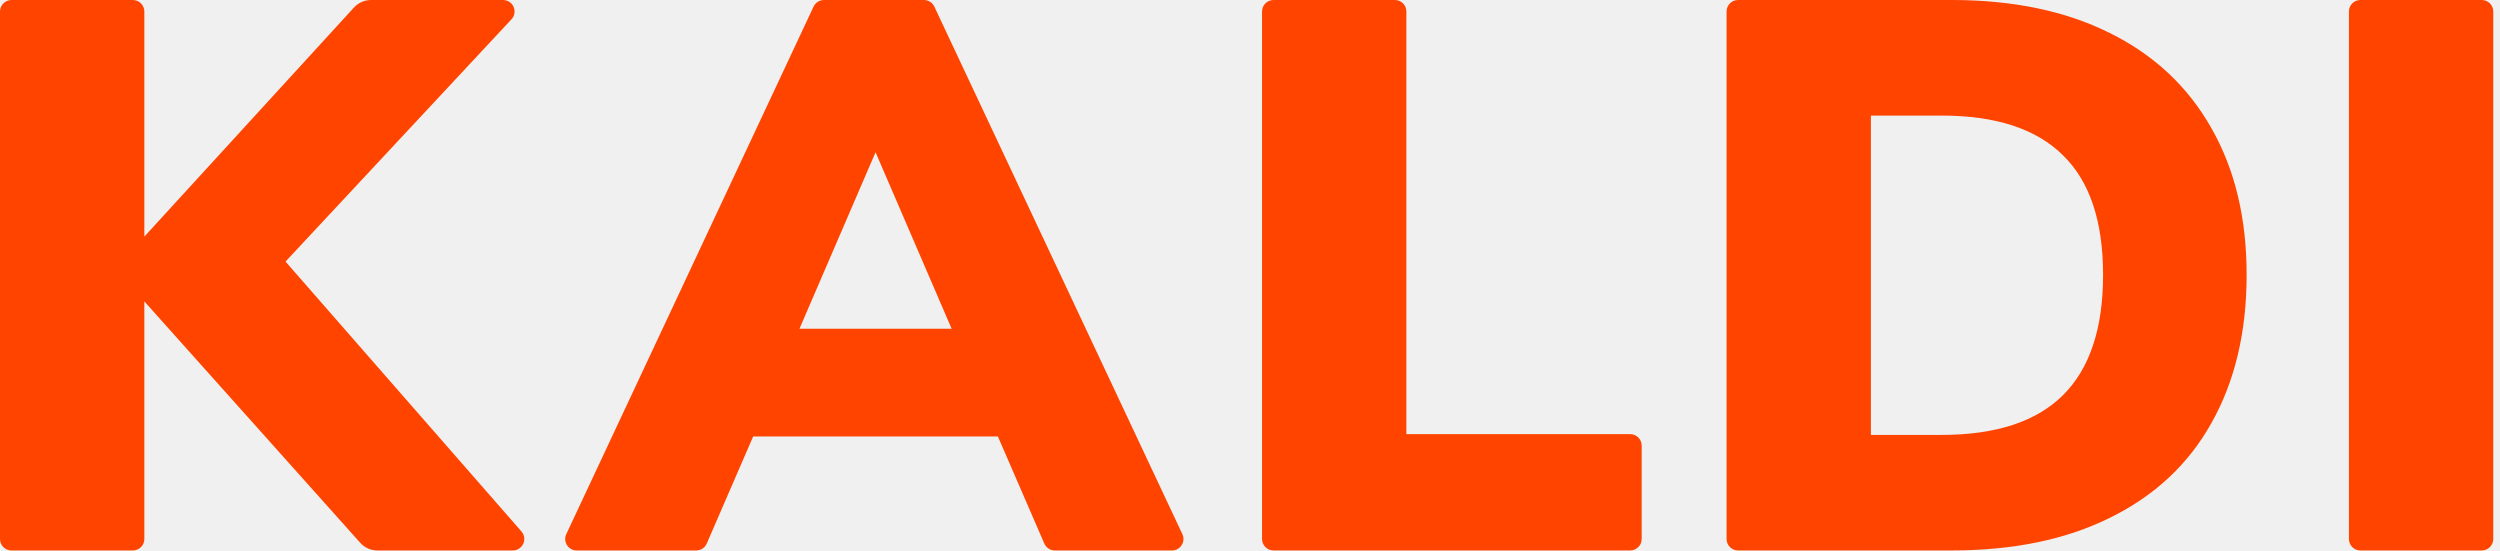
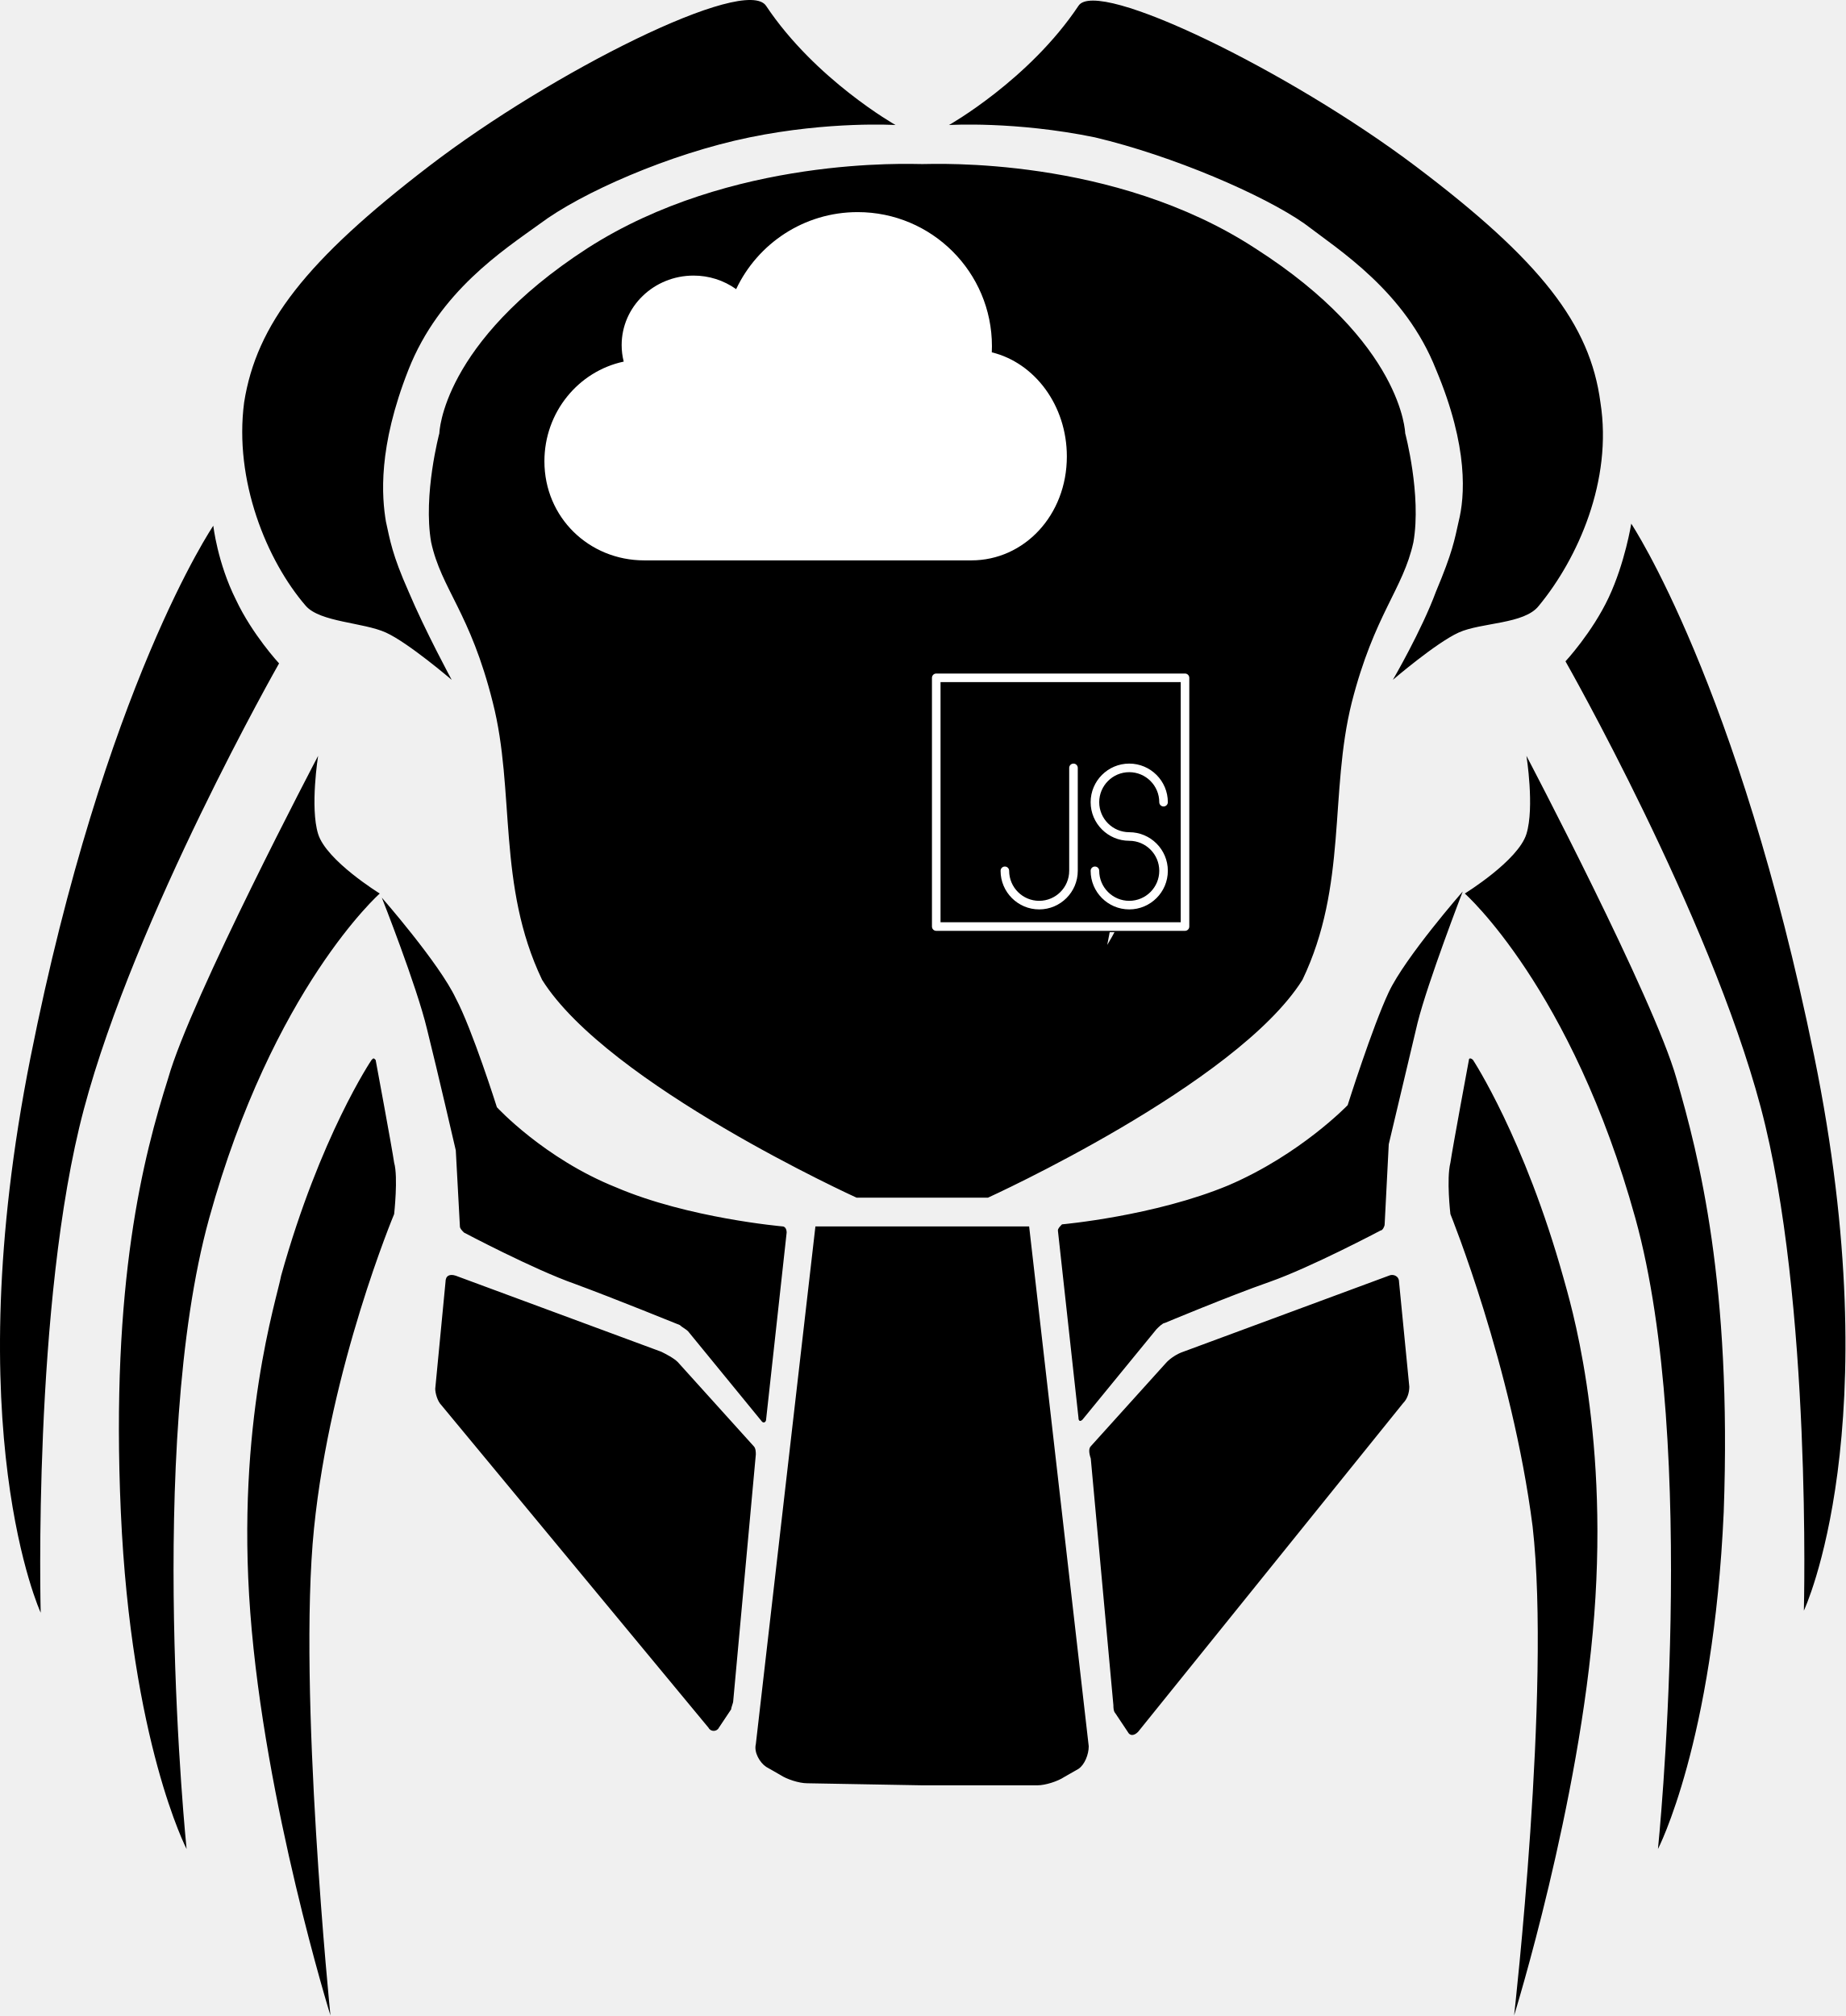
- <svg xmlns="http://www.w3.org/2000/svg" xmlns:xlink="http://www.w3.org/1999/xlink" viewBox="0 0 109 24">
-   <g transform="translate(-1470)">
-     <g style="mix-blend-mode:normal" transform="translate(1470)" fill="#f40">
-       <use xlink:href="#b" style="mix-blend-mode:normal" />
-       <use xlink:href="#c" style="mix-blend-mode:normal" />
-       <use xlink:href="#d" style="mix-blend-mode:normal" />
-       <use xlink:href="#e" style="mix-blend-mode:normal" />
-       <use xlink:href="#f" style="mix-blend-mode:normal" />
+ <svg xmlns="http://www.w3.org/2000/svg" xmlns:ns1="https://sketch.io/dtd/" version="1.1" ns1:metadata="eyJuYW1lIjoiTXkgRHJhd2luZyIsImRlc2NyaXB0aW9uIjoibWFkZSB3aXRoIGh0dHA6Ly9sb2dvbWFrci5jb20iLCJtZXRhZGF0YSI6eyJ1c2VyQWdlbnQiOnsidXNlckFnZW50IjoiTW96aWxsYS81LjAgKE1hY2ludG9zaDsgSW50ZWwgTWFjIE9TIFggMTBfMTNfMykgQXBwbGVXZWJLaXQvNTM3LjM2IChLSFRNTCwgbGlrZSBHZWNrbykgQ2hyb21lLzcxLjAuMzU3OC45OCBTYWZhcmkvNTM3LjM2IiwicGhhbnRvbSI6ZmFsc2UsImNocm9tZUFwcCI6ZmFsc2UsIm5vZGUiOmZhbHNlLCJub2RlV2Via2l0IjpmYWxzZSwiZWxlY3Ryb24iOmZhbHNlLCJlZGdlIjpmYWxzZSwiZmlyZWZveCI6ZmFsc2UsImllIjpmYWxzZSwib3BlcmEiOmZhbHNlLCJjaHJvbWUiOnRydWUsInNhZmFyaSI6ZmFsc2UsImlPUyI6ZmFsc2UsImJsYWNrYmVycnkiOmZhbHNlLCJtYWMiOnRydWUsIndpbmRvd3MiOmZhbHNlLCJsaW51eCI6ZmFsc2UsImFuZHJvaWQiOmZhbHNlLCJsYW5nIjoiZW4tdXMiLCJoaXN0b3J5Ijp0cnVlLCJjaG9vc2VFbnRyeSI6ZmFsc2UsImNzc0JhY2tncm91bmRCbGVuZE1vZGUiOiJiYWNrZ3JvdW5kQmxlbmRNb2RlIiwiY3NzQmFja2dyb3VuZENsaXAiOiJiYWNrZ3JvdW5kQ2xpcCIsImNzc0ZpbHRlciI6ImZpbHRlciIsImNzc1RleHRGaWxsQ29sb3IiOiJ3ZWJraXRUZXh0RmlsbENvbG9yIiwiY3NzVHJhbnNmb3JtIjoidHJhbnNmb3JtIiwiY3NzVHJhbnNmb3JtT3JpZ2luIjoidHJhbnNmb3JtT3JpZ2luIiwiY2FudmFzIjp0cnVlLCJjdHhJbWFnZVNtb290aGluZyI6dHJ1ZSwiY3R4TGluZURhc2giOnRydWUsImNhbnZhc19pb19ibG9iX25hdGl2ZSI6dHJ1ZSwiY3R4QmxpcCI6dHJ1ZSwiZ2NvIjp7InNvdXJjZS1vdmVyIjp0cnVlLCJzb3VyY2UtaW4iOnRydWUsInNvdXJjZS1vdXQiOnRydWUsInNvdXJjZS1hdG9wIjp0cnVlLCJkZXN0aW5hdGlvbi1vdmVyIjp0cnVlLCJkZXN0aW5hdGlvbi1pbiI6dHJ1ZSwiZGVzdGluYXRpb24tb3V0Ijp0cnVlLCJkZXN0aW5hdGlvbi1hdG9wIjp0cnVlLCJsaWdodGVyIjp0cnVlLCJjb3B5Ijp0cnVlLCJ4b3IiOnRydWUsIl9fY29tcG9zaXRlIjp0cnVlLCJub3JtYWwiOnRydWUsIm11bHRpcGx5Ijp0cnVlLCJzY3JlZW4iOnRydWUsIm92ZXJsYXkiOnRydWUsImRhcmtlbiI6dHJ1ZSwibGlnaHRlbiI6dHJ1ZSwiY29sb3ItZG9kZ2UiOnRydWUsImNvbG9yLWJ1cm4iOnRydWUsImhhcmQtbGlnaHQiOnRydWUsInNvZnQtbGlnaHQiOnRydWUsImRpZmZlcmVuY2UiOnRydWUsImV4Y2x1c2lvbiI6dHJ1ZSwiaHVlIjp0cnVlLCJzYXR1cmF0aW9uIjp0cnVlLCJjb2xvciI6dHJ1ZSwibHVtaW5vc2l0eSI6dHJ1ZSwiX19ibGVuZCI6dHJ1ZX0sInBpeGVsUmF0aW8iOjIsImNocm9tZTY0RHJhd0ltYWdlQnVnIjpmYWxzZSwiaW5jb2duaXRvIjpmYWxzZSwiY2FudmFzX2lvX2Jsb2IiOnRydWUsImNsaXBib2FyZCI6dHJ1ZX19LCJjbGlwUGF0aCI6eyJlbmFibGVkIjp0cnVlfSwiZXhwb3J0RFBJIjo3MiwiZXhwb3J0Rm9ybWF0IjoicG5nIiwiZXhwb3J0UXVhbGl0eSI6MC45NSwidW5pdHMiOiJweCIsIndpZHRoIjoxMzkzLCJoZWlnaHQiOjc1MywicGFnZXMiOnsibGVuZ3RoIjoxLCJkYXRhIjpbeyJ3aWR0aCI6MTM5MywiaGVpZ2h0Ijo3NTN9XX19" width="200" height="218.5" viewBox="597 268 200 218.5" ns1:version="6.0.100">
+   <g ns1:tool="clipart" style="mix-blend-mode: source-over;" transform="matrix(2.227071,0,0,2.227071,585.5972,265.9611)">
+     <path d="M92.9 79.3s.4-15.1-2.1-24.5-9.5-21.7-9.5-21.7 1.3-1.4 2.1-3.1c.8-1.7 1.1-3.6 1.1-3.6s5.2 7.8 8.9 25.9-.5 27-.5 27zM76.1 31.7c-1.1.5-3.2 2.3-3.2 2.3s1.4-2.4 2.1-4.3c.8-1.9.9-2.5 1.1-3.4.3-1.2.5-3.6-1.1-7.4-1.5-3.8-4.7-5.8-6.4-7.1-2-1.4-6.4-3.3-10.2-4.2-3.9-.8-7.1-.6-7.1-.6s3.9-2.2 6.3-5.8C58.5-.2 67.9 4.4 74 9s8.5 7.7 9 11.5c.6 3.8-1.1 7.6-3 9.9-.7.9-2.8.8-3.9 1.3zM73.5 22s.8 3 .4 5.3c-.5 2.3-1.9 3.5-3 7.8-1.1 4.4-.2 8.9-2.4 13.5-3.2 5.1-15.3 10.6-15.3 10.6h-6.4s-12.1-5.5-15.3-10.6c-2.2-4.6-1.3-9.2-2.4-13.5-1.1-4.4-2.5-5.5-3-7.8-.4-2.3.4-5.3.4-5.3s.1-4.4 7.2-9c7-4.5 15.7-4.1 16.3-4.1s9.3-.4 16.2 4.1c7.2 4.6 7.3 9 7.3 9zM59 46.9s1.4-2.2 2.2-5.3c.8-3.2.8-6.5.8-6.5s-.9.1-1.8.8-1.5 1.4-1.5 1.4.7 1.2.9 3.5c.2 2.3-.6 6.1-.6 6.1zm-1.8-14c-3.6 1.6-4.9 3.1-4.9 3.1s1.2.6 1.7 1 1 1.5 1 1.5.6-1.5 2.6-3.5 8.5-4.5 8.5-4.5-5.4.8-8.9 2.4zM41.6 7.6c-3.9.8-8.2 2.7-10.2 4.2-1.8 1.3-4.9 3.3-6.4 7.1s-1.3 6.2-1.1 7.4c.2.9.3 1.6 1.1 3.4.8 1.9 2.1 4.3 2.1 4.3s-2.1-1.8-3.2-2.3-3.2-.5-3.9-1.3c-1.9-2.2-3.5-6.1-3-9.9.6-3.8 3-6.9 9-11.5S41.4-.3 42.4 1.2C44.8 4.8 48.7 7 48.7 7s-3.2-.2-7.1.6zM9.2 54.9c-2.5 9.4-2.1 24.5-2.1 24.5s-4.1-8.9-.5-27 8.9-25.9 8.9-25.9.2 1.8 1.1 3.6c.8 1.7 2.1 3.1 2.1 3.1s-7 12.3-9.5 21.7zm11.4-17.2s-.4 2.5 0 3.8 3 2.9 3 2.9-5.2 4.6-8.3 15.8-1.1 30.7-1.1 30.7-2.7-5.2-3.2-16.4 1.1-17.3 2.3-21.1c1.1-3.9 7.3-15.7 7.3-15.7zm8.7 17.1s2.3 2.5 5.8 3.9c3.5 1.5 8.1 1.9 8.1 1.9.1 0 .2.1.2.3l-1 9.1c0 .1-.1.2-.2.1l-3.6-4.4c-.1-.1-.3-.2-.4-.3 0 0-3.2-1.3-5.1-2-2-.7-5.4-2.5-5.4-2.5-.1-.1-.2-.2-.2-.3l-.2-3.7s-.9-3.9-1.4-5.9c-.5-2.1-2.2-6.4-2.2-6.4s2.8 3.2 3.6 4.9c.8 1.5 2 5.3 2 5.3zm-6.1-2.3c.1-.1.1-.1.2 0 0 0 .8 4.3.9 5 .2.7 0 2.5 0 2.5s-3.1 7.4-3.9 15.3.8 23.7.8 23.7-3.2-10.3-3.9-19.6c-.7-9.2 1.3-15.3 1.5-16.4 1.9-6.8 4.4-10.5 4.4-10.5zm3.6 10.8c0-.3.2-.4.5-.3l10 3.7c.2.1.6.3.8.5l3.7 4.1c.1.1.1.3.1.4l-1.1 12c0 .1-.1.3-.1.4l-.6.9c-.1.2-.4.2-.5 0l-13-15.7c-.2-.2-.3-.6-.3-.8l.5-5.2zm18-2.7h10.4l2.9 25.3c0 .4-.2.9-.5 1.1l-.7.4c-.3.2-.9.4-1.3.4H50l-5.6-.1c-.4 0-1-.2-1.3-.4l-.7-.4c-.3-.2-.6-.7-.5-1.1l2.9-25.2zm13.4 10.7l3.7-4.1c.2-.2.5-.4.8-.5l10-3.7c.2-.1.5 0 .5.3l.5 5.1c0 .3-.1.6-.3.8l-12.9 16c-.2.2-.4.2-.5 0l-.6-.9c-.1-.1-.1-.3-.1-.4l-1.1-12c-.1-.3-.1-.5 0-.6zm14.3-10.8c0 .1-.1.3-.2.3 0 0-3.4 1.8-5.4 2.5s-5.1 2-5.1 2c-.1 0-.3.2-.4.3L57.8 70c-.1.1-.2.1-.2-.1l-1-9.1c0-.1.1-.2.2-.3 0 0 4.5-.4 8.1-1.9 3.5-1.5 5.8-3.9 5.8-3.9s1.2-3.8 2-5.5 3.6-4.9 3.6-4.9-1.7 4.4-2.2 6.4c-.5 2.1-1.4 5.9-1.4 5.9l-.2 3.9zm6.9-19c.4-1.3 0-3.8 0-3.8s6.2 11.8 7.3 15.7c1.1 3.8 2.7 10 2.3 21.1-.5 11.2-3.2 16.4-3.2 16.4s2-19.5-1.1-30.7-8.3-15.8-8.3-15.8 2.6-1.6 3-2.9zm-2.8 11c0-.1.1-.1.2 0 0 0 2.5 3.8 4.4 10.6.3 1.1 2.2 7.2 1.5 16.4S78.8 99 78.8 99s1.8-15.9.9-23.8c-1-7.8-4-15.2-4-15.2s-.2-1.7 0-2.5c.1-.7.9-5 .9-5z" ns1:uid="1" style="fill: #000000; fill-opacity: 1;" />
+   </g>
+   <path ns1:tool="square" style="fill: #000000; mix-blend-mode: source-over; fill-opacity: 1; vector-effect: non-scaling-stroke;" d="M0 0 L200 0 200 200 0 200 z" transform="matrix(0.2001346,0,0,0.2001346,697,329)" />
+   <g ns1:tool="clipart" style="mix-blend-mode: source-over;" transform="matrix(0.464793,0,0,0.464793,698,341)">
+     <g ns1:uid="1" style="fill: #ffffff; fill-rule: evenodd; fill-opacity: 1;">
+       <path d="M2 58h56V2H2v56zm57 2H1a1 1 0 0 1-1-1V1a1 1 0 0 1 1-1h58a1 1 0 0 1 1 1v58a1 1 0 0 1-1 1z" ns1:uid="2" />
+       <path d="M46 55c-4.963 0-9-4.038-9-9a1 1 0 1 1 2 0c0 3.86 3.141 7 7 7s7-3.14 7-7-3.141-7-7-7c-4.963 0-9-4.038-9-9s4.037-9 9-9 9 4.038 9 9a1 1 0 1 1-2 0c0-3.86-3.141-7-7-7s-7 3.14-7 7 3.141 7 7 7c4.963 0 9 4.038 9 9s-4.037 9-9 9M25 55c-4.963 0-9-4.038-9-9a1 1 0 1 1 2 0c0 3.86 3.141 7 7 7s7-3.14 7-7V22a1 1 0 1 1 2 0v24c0 4.962-4.037 9-9 9" ns1:uid="3" />
    </g>
  </g>
-   <defs>
-     <path id="b" d="M22.735 23.171c.283.323.053.829-.376.829h-5.907c-.285 0-.556-.121-.745-.333l-9.414-10.526v10.36c0 .276-.224.5-.5.5h-5.293c-.276 0-.5-.224-.5-.5v-23c0-.276.224-.5.5-.5h5.293c.276 0 .5.224.5.5v9.815l9.141-9.99c.19-.207.457-.325.738-.325h5.762c.437 0 .664.521.366.841l-9.851 10.563 10.287 11.767z" />
-     <path id="c" d="M45.991 24c-.199 0-.38-.118-.459-.301l-2.024-4.669h-10.67l-2.024 4.669c-.079.183-.259.301-.459.301h-5.212c-.366 0-.608-.381-.453-.712l10.782-23c.082-.176.259-.288.453-.288h4.358c.194 0 .37.112.453.287l10.815 23c.156.332-.086.713-.452.713h-5.108zm-11.135-9.668h6.635l-3.317-7.694-3.317 7.694z" />
-     <path id="d" d="M55.525 24c-.276 0-.5-.224-.5-.5v-23c0-.276.224-.5.5-.5h5.293c.276 0 .5.224.5.5v18.428h9.759c.276 0 .5.224.5.5v4.072c0 .276-.224.5-.5.5h-15.552z" />
-     <path id="e" d="M75.279.5c0-.276.224-.5.5-.5h9.315c2.667 0 4.959.477 6.874 1.43 1.938.953 3.42 2.338 4.446 4.153 1.026 1.793 1.539 3.926 1.539 6.4 0 2.496-.513 4.652-1.539 6.468-1.003 1.793-2.474 3.166-4.412 4.119-1.915.953-4.218 1.43-6.908 1.43h-9.315c-.276 0-.5-.224-.5-.5v-23zm9.37 18.462c2.371 0 4.138-.579 5.301-1.736 1.163-1.157 1.744-2.905 1.744-5.242 0-2.338-.581-4.074-1.744-5.209-1.163-1.157-2.93-1.736-5.301-1.736h-3.078v13.923h3.078z" />
-     <path id="f" d="M102.913 24c-.276 0-.5-.224-.5-.5v-23c0-.276.224-.5.5-.5h5.293c.276 0 .5.224.5.5v23c0 .276-.224.5-.5.5h-5.293z" />
-   </defs>
+   <g ns1:tool="clipart" style="mix-blend-mode: source-over;" transform="matrix(0.5897823,0,0,0.5897823,656,281.5527)">
+     <path d="M82.207 41.768c.017-.369.028-.741.028-1.114C82.236 27.038 71.188 16 57.56 16c-9.869 0-18.381 5.791-22.327 14.155a13.452 13.452 0 0 0-7.832-2.489c-7.295 0-13.208 5.717-13.208 12.768 0 1.047.133 2.064.379 3.037C6.251 45.242 0 52.768 0 61.786 0 72.12 8.208 80 18.333 80h60.123C88.145 80 96 71.726 96 60.906c0-9.382-5.907-17.219-13.793-19.138z" ns1:uid="1" style="fill: #ffffff; fill-opacity: 1;" />
+   </g>
</svg>
